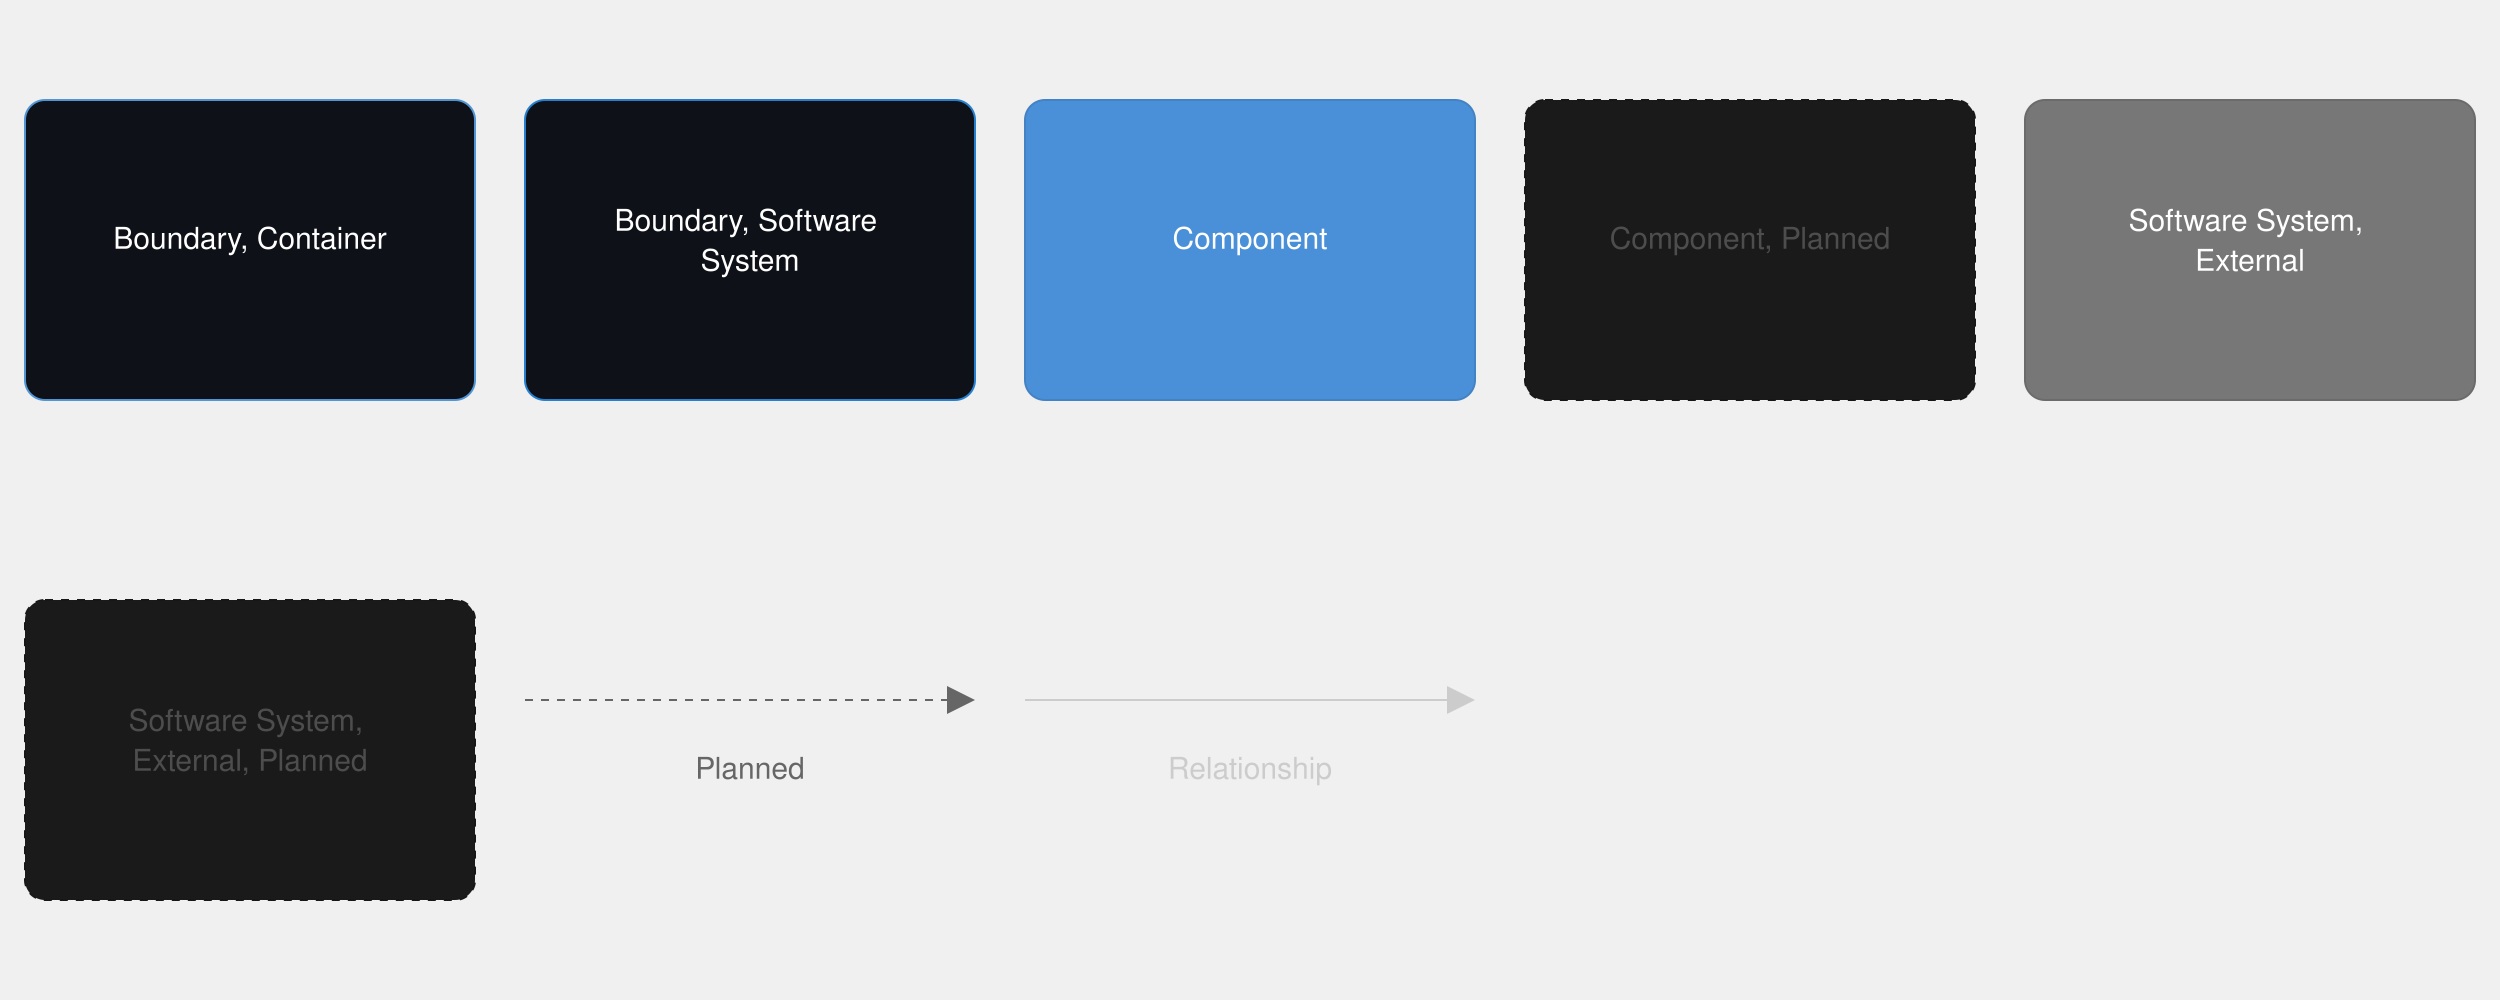
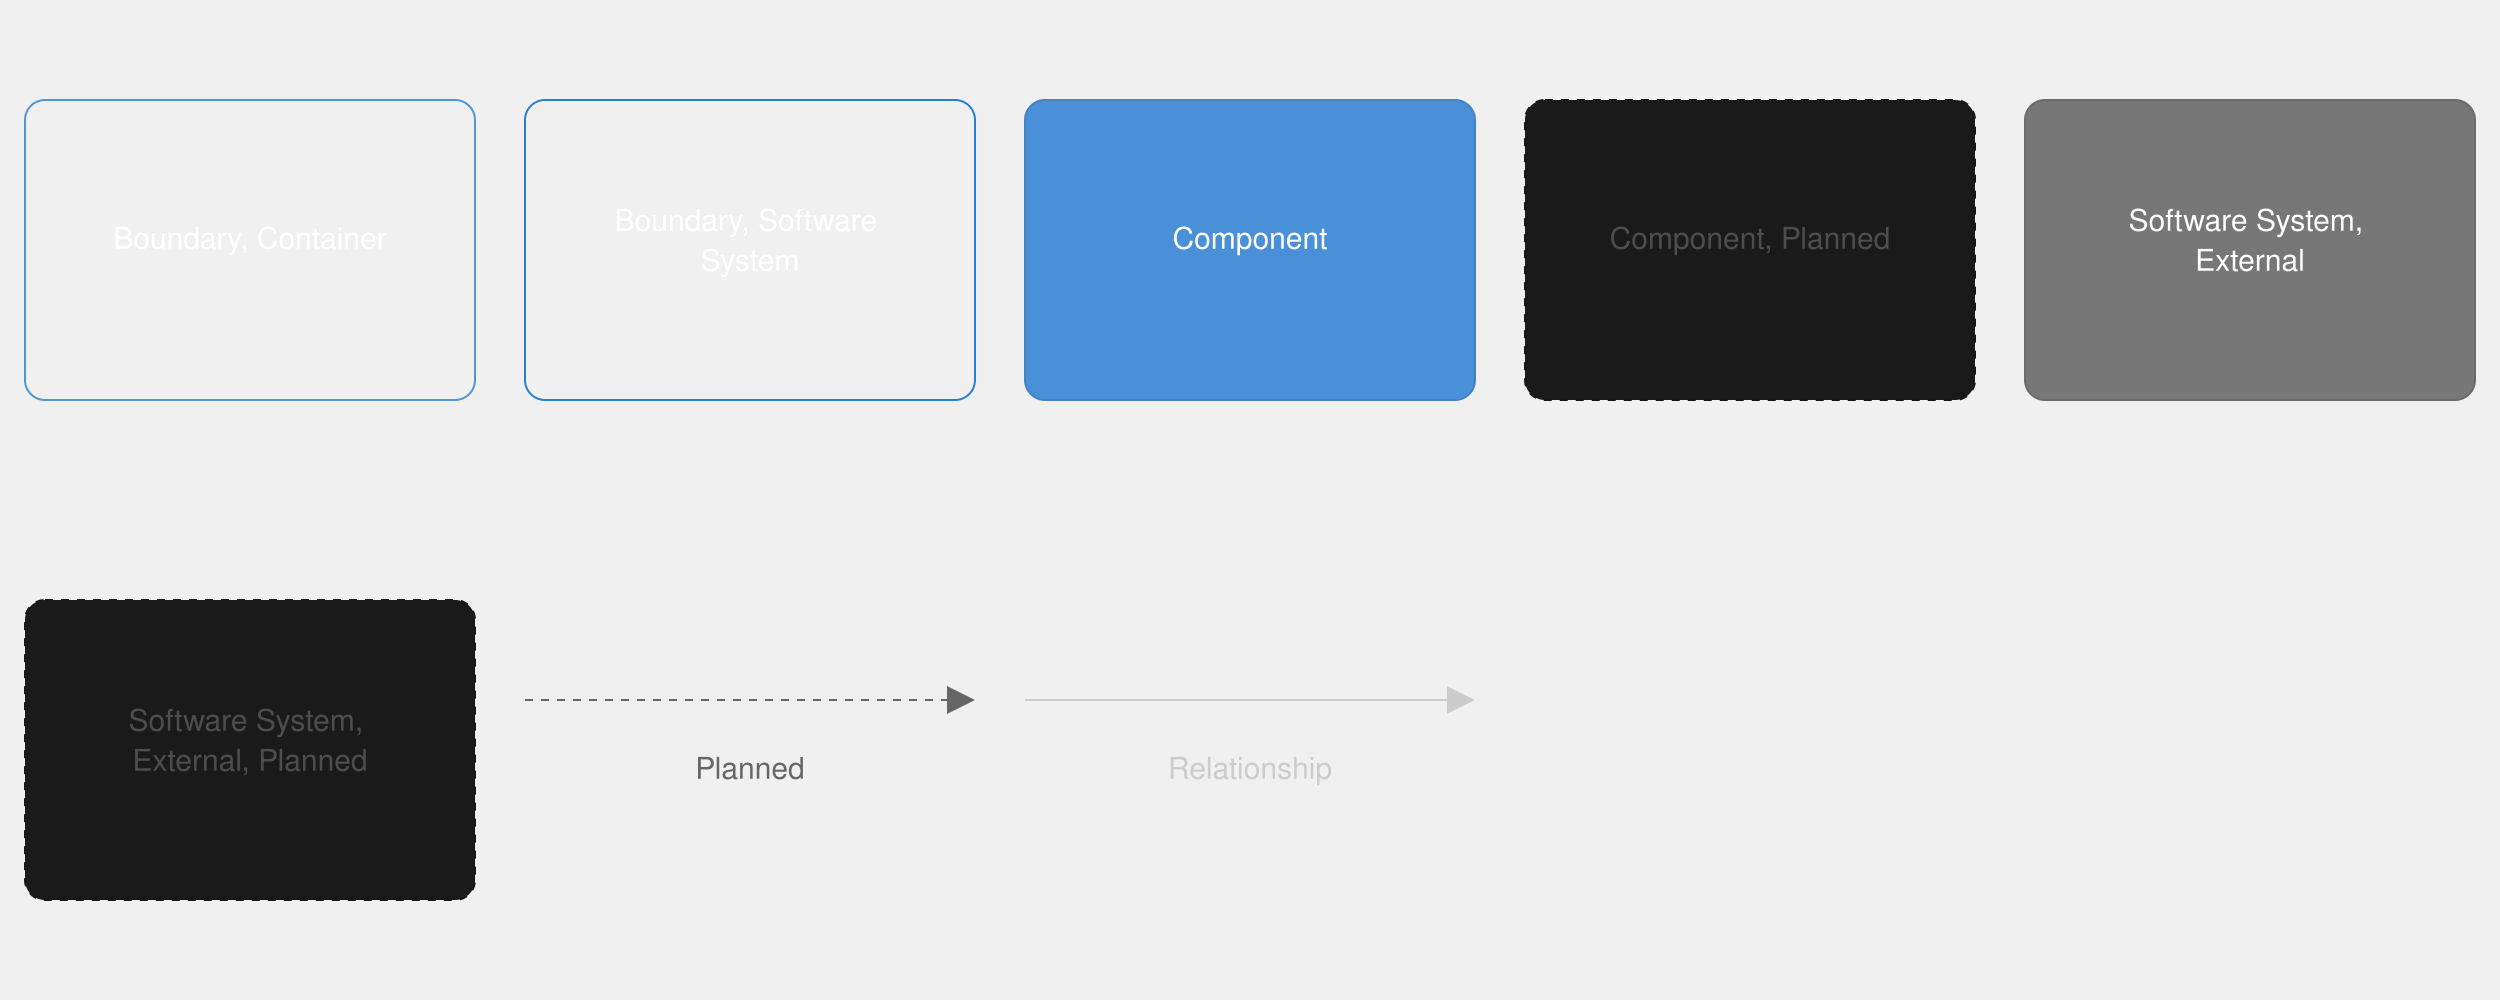
- <svg xmlns="http://www.w3.org/2000/svg" version="1.1" viewBox="0 0 2500 1000" style="background: #0e1117">
+ <svg xmlns="http://www.w3.org/2000/svg" version="1.1" viewBox="0 0 2500 1000" style="background: transparent">
  <g transform="translate(25,100)">
-     <rect width="450" height="300" rx="20" ry="20" x="0" y="0" fill="#0e1117" stroke-width="2" stroke="#5195d4" stroke-dasharray="" />
+     <rect width="450" height="300" rx="20" ry="20" x="0" y="0" fill="transparent" stroke-width="2" stroke="#5195d4" stroke-dasharray="" />
    <text x="225" y="95" text-anchor="middle" dominant-baseline="hanging" fill="#ffffff" font-size="30px" font-family="Tahoma, Verdana, Helvetica, Arial">
      <tspan x="225" dy="40px">Boundary, Container</tspan>
    </text>
  </g>
  <g transform="translate(525,100)">
-     <rect width="450" height="300" rx="20" ry="20" x="0" y="0" fill="#0e1117" stroke-width="2" stroke="#2780cf" stroke-dasharray="" />
+     <rect width="450" height="300" rx="20" ry="20" x="0" y="0" fill="transparent" stroke-width="2" stroke="#2780cf" stroke-dasharray="" />
    <text x="225" y="77" text-anchor="middle" dominant-baseline="hanging" fill="#ffffff" font-size="30px" font-family="Tahoma, Verdana, Helvetica, Arial">
      <tspan x="225" dy="40px">Boundary, Software</tspan>
      <tspan x="225" dy="40px">System</tspan>
    </text>
  </g>
  <g transform="translate(1025,100)">
    <rect width="450" height="300" rx="20" ry="20" x="0" y="0" fill="#4a90d9" stroke-width="2" stroke="#4382c3" stroke-dasharray="" />
    <text x="225" y="95" text-anchor="middle" dominant-baseline="hanging" fill="#ffffff" font-size="30px" font-family="Tahoma, Verdana, Helvetica, Arial">
      <tspan x="225" dy="40px">Component</tspan>
    </text>
  </g>
  <g transform="translate(1525,100)">
    <rect width="450" height="300" rx="20" ry="20" x="0" y="0" fill="#1a1a1a" stroke-width="2" stroke="#171717" stroke-dasharray="8,8" />
    <text x="225" y="95" text-anchor="middle" dominant-baseline="hanging" fill="#4d4d4d" font-size="30px" font-family="Tahoma, Verdana, Helvetica, Arial">
      <tspan x="225" dy="40px">Component, Planned</tspan>
    </text>
  </g>
  <g transform="translate(2025,100)">
    <rect width="450" height="300" rx="20" ry="20" x="0" y="0" fill="#777777" stroke-width="2" stroke="#6b6b6b" stroke-dasharray="" />
    <text x="225" y="77" text-anchor="middle" dominant-baseline="hanging" fill="#ffffff" font-size="30px" font-family="Tahoma, Verdana, Helvetica, Arial">
      <tspan x="225" dy="40px">Software System,</tspan>
      <tspan x="225" dy="40px">External</tspan>
    </text>
  </g>
  <g transform="translate(25,600)">
    <rect width="450" height="300" rx="20" ry="20" x="0" y="0" fill="#1a1a1a" stroke-width="2" stroke="#171717" stroke-dasharray="8,8" />
    <text x="225" y="77" text-anchor="middle" dominant-baseline="hanging" fill="#4d4d4d" font-size="30px" font-family="Tahoma, Verdana, Helvetica, Arial">
      <tspan x="225" dy="40px">Software System,</tspan>
      <tspan x="225" dy="40px">External, Planned</tspan>
    </text>
  </g>
  <g transform="translate(525,670)">
    <path d="M422,0 L422,44 L450,30 L 422,16" style="fill:#666666" />
    <path d="M0,30 L422,30" style="stroke:#666666; stroke-width: 2; fill: none; stroke-dasharray: 8 8;" />
    <text x="225" y="55" text-anchor="middle" dominant-baseline="hanging" fill="#666666" font-size="30px" font-family="Tahoma, Verdana, Helvetica, Arial">
      <tspan x="225" dy="40px">Planned</tspan>
    </text>
  </g>
  <g transform="translate(1025,670)">
    <path d="M422,0 L422,44 L450,30 L 422,16" style="fill:#cccccc" />
    <path d="M0,30 L422,30" style="stroke:#cccccc; stroke-width: 2; fill: none; stroke-dasharray: ;" />
    <text x="225" y="55" text-anchor="middle" dominant-baseline="hanging" fill="#cccccc" font-size="30px" font-family="Tahoma, Verdana, Helvetica, Arial">
      <tspan x="225" dy="40px">Relationship</tspan>
    </text>
  </g>
</svg>
